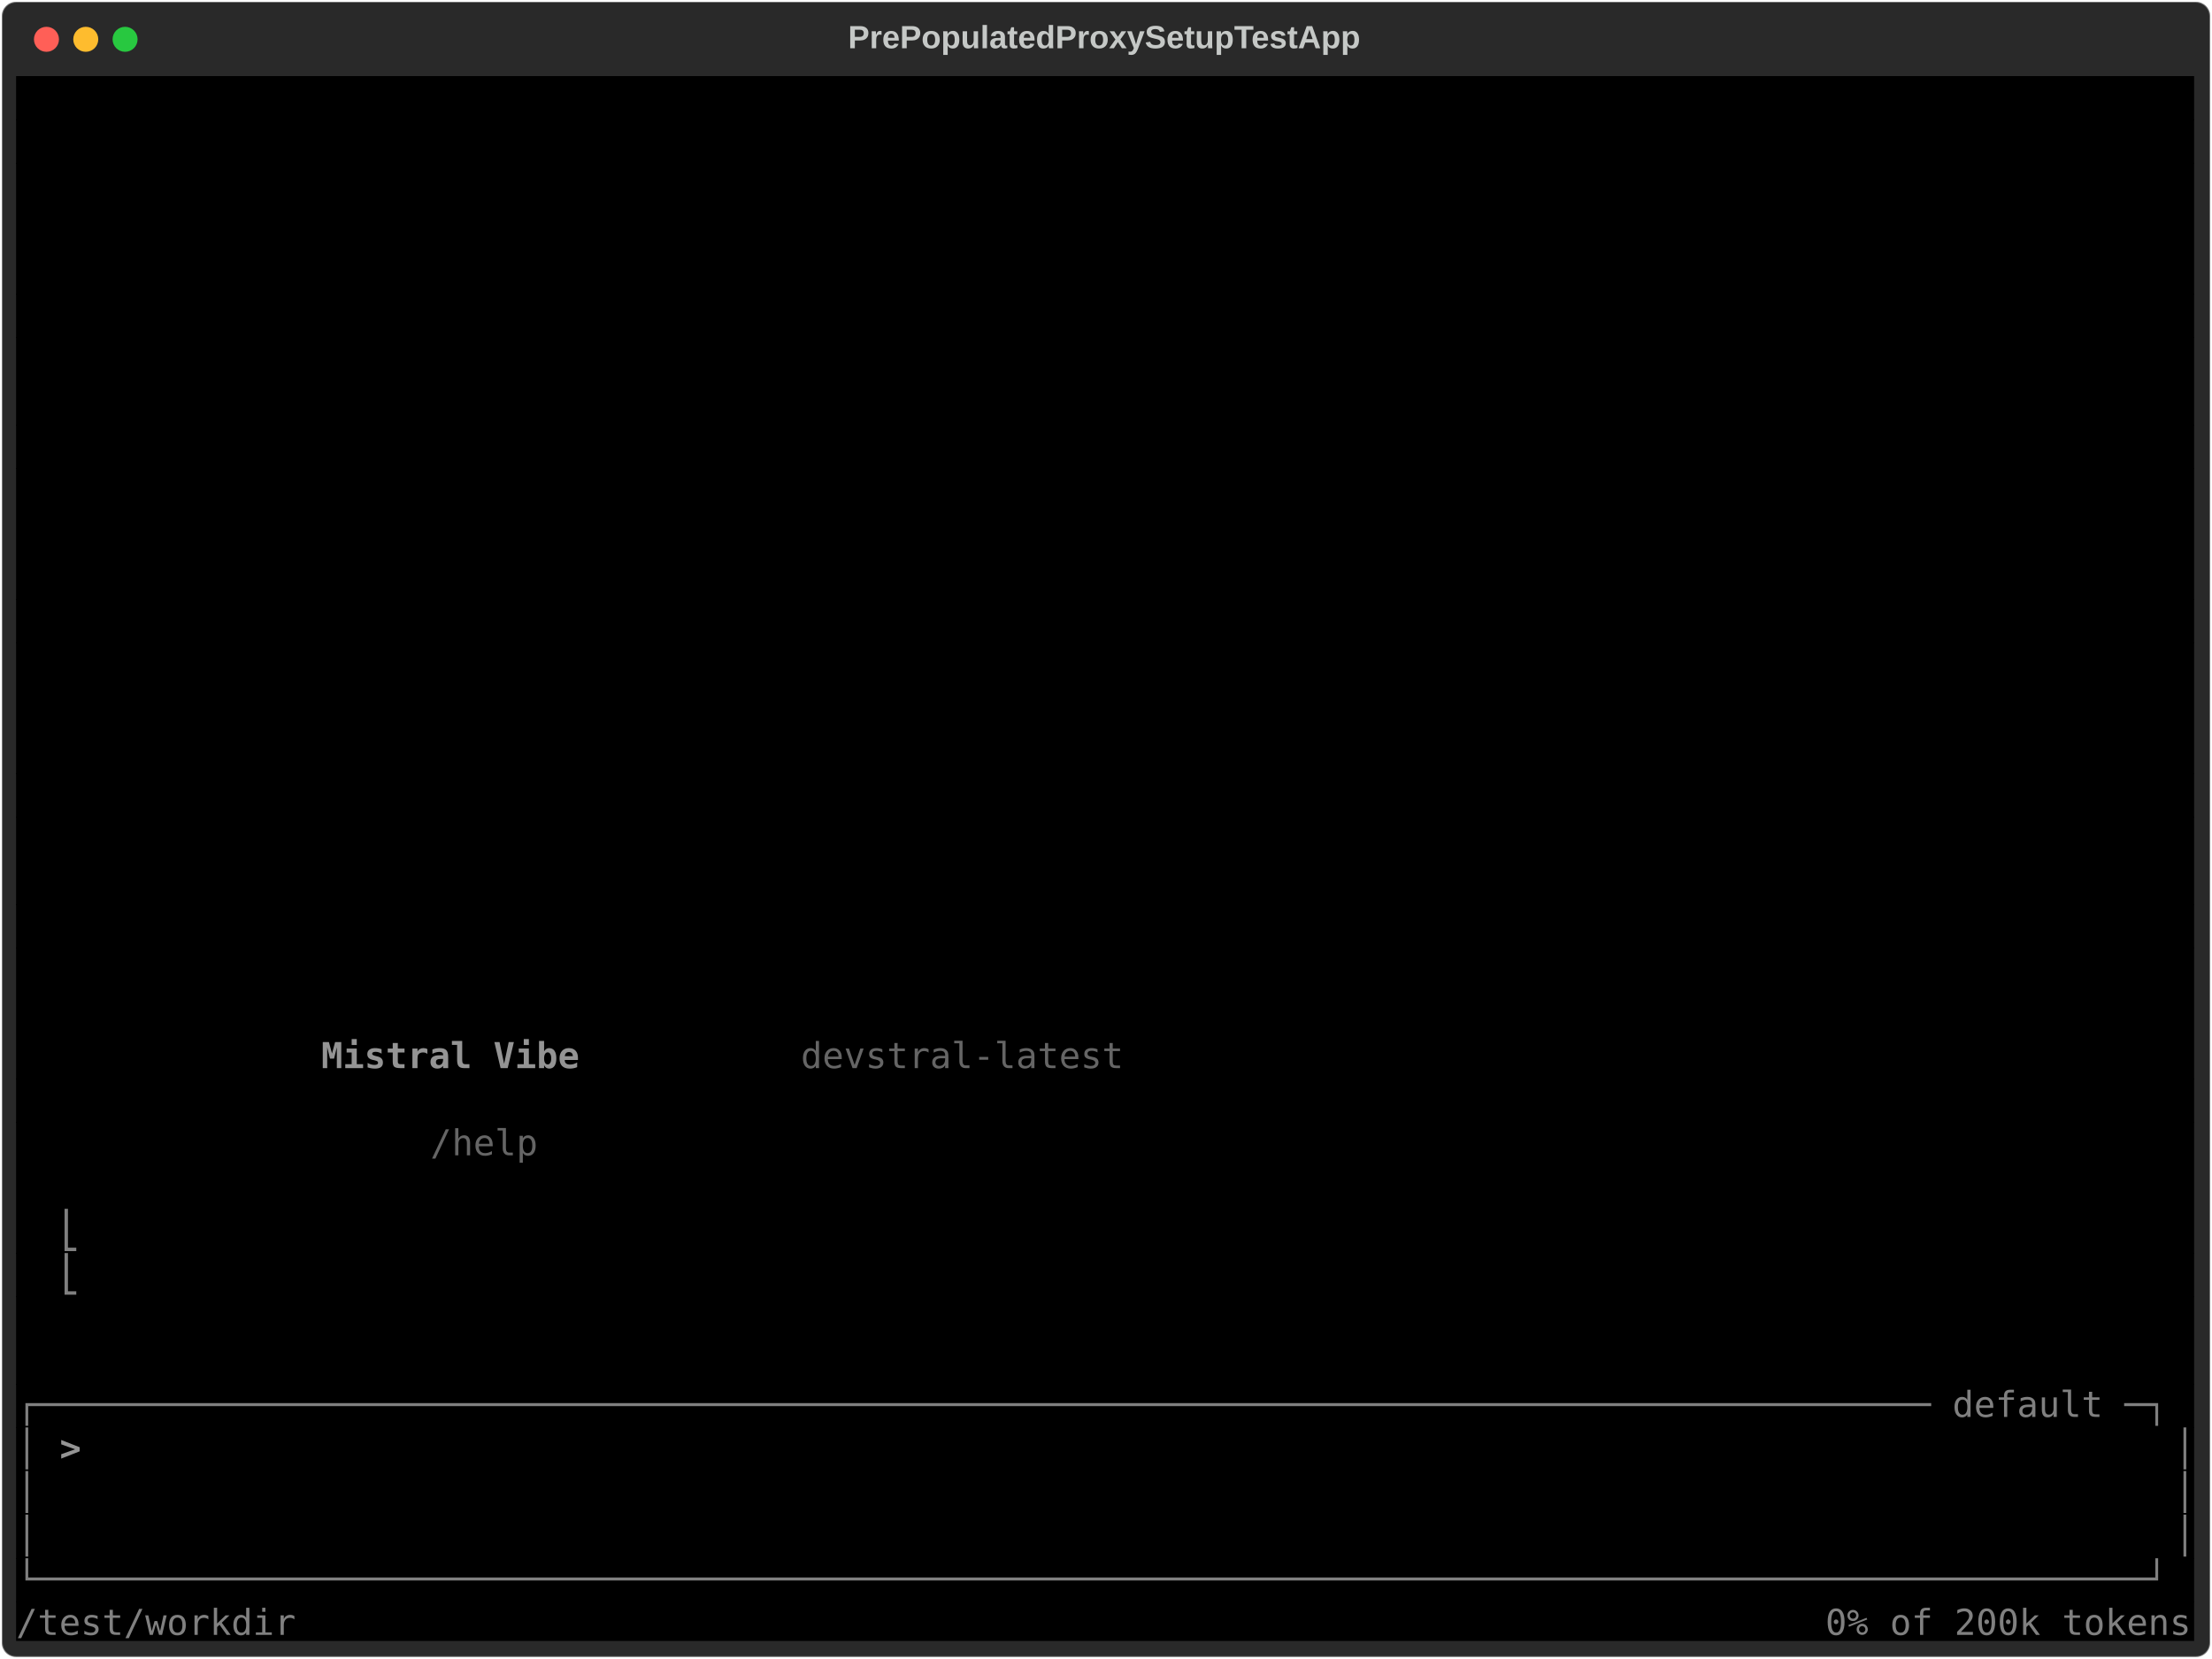
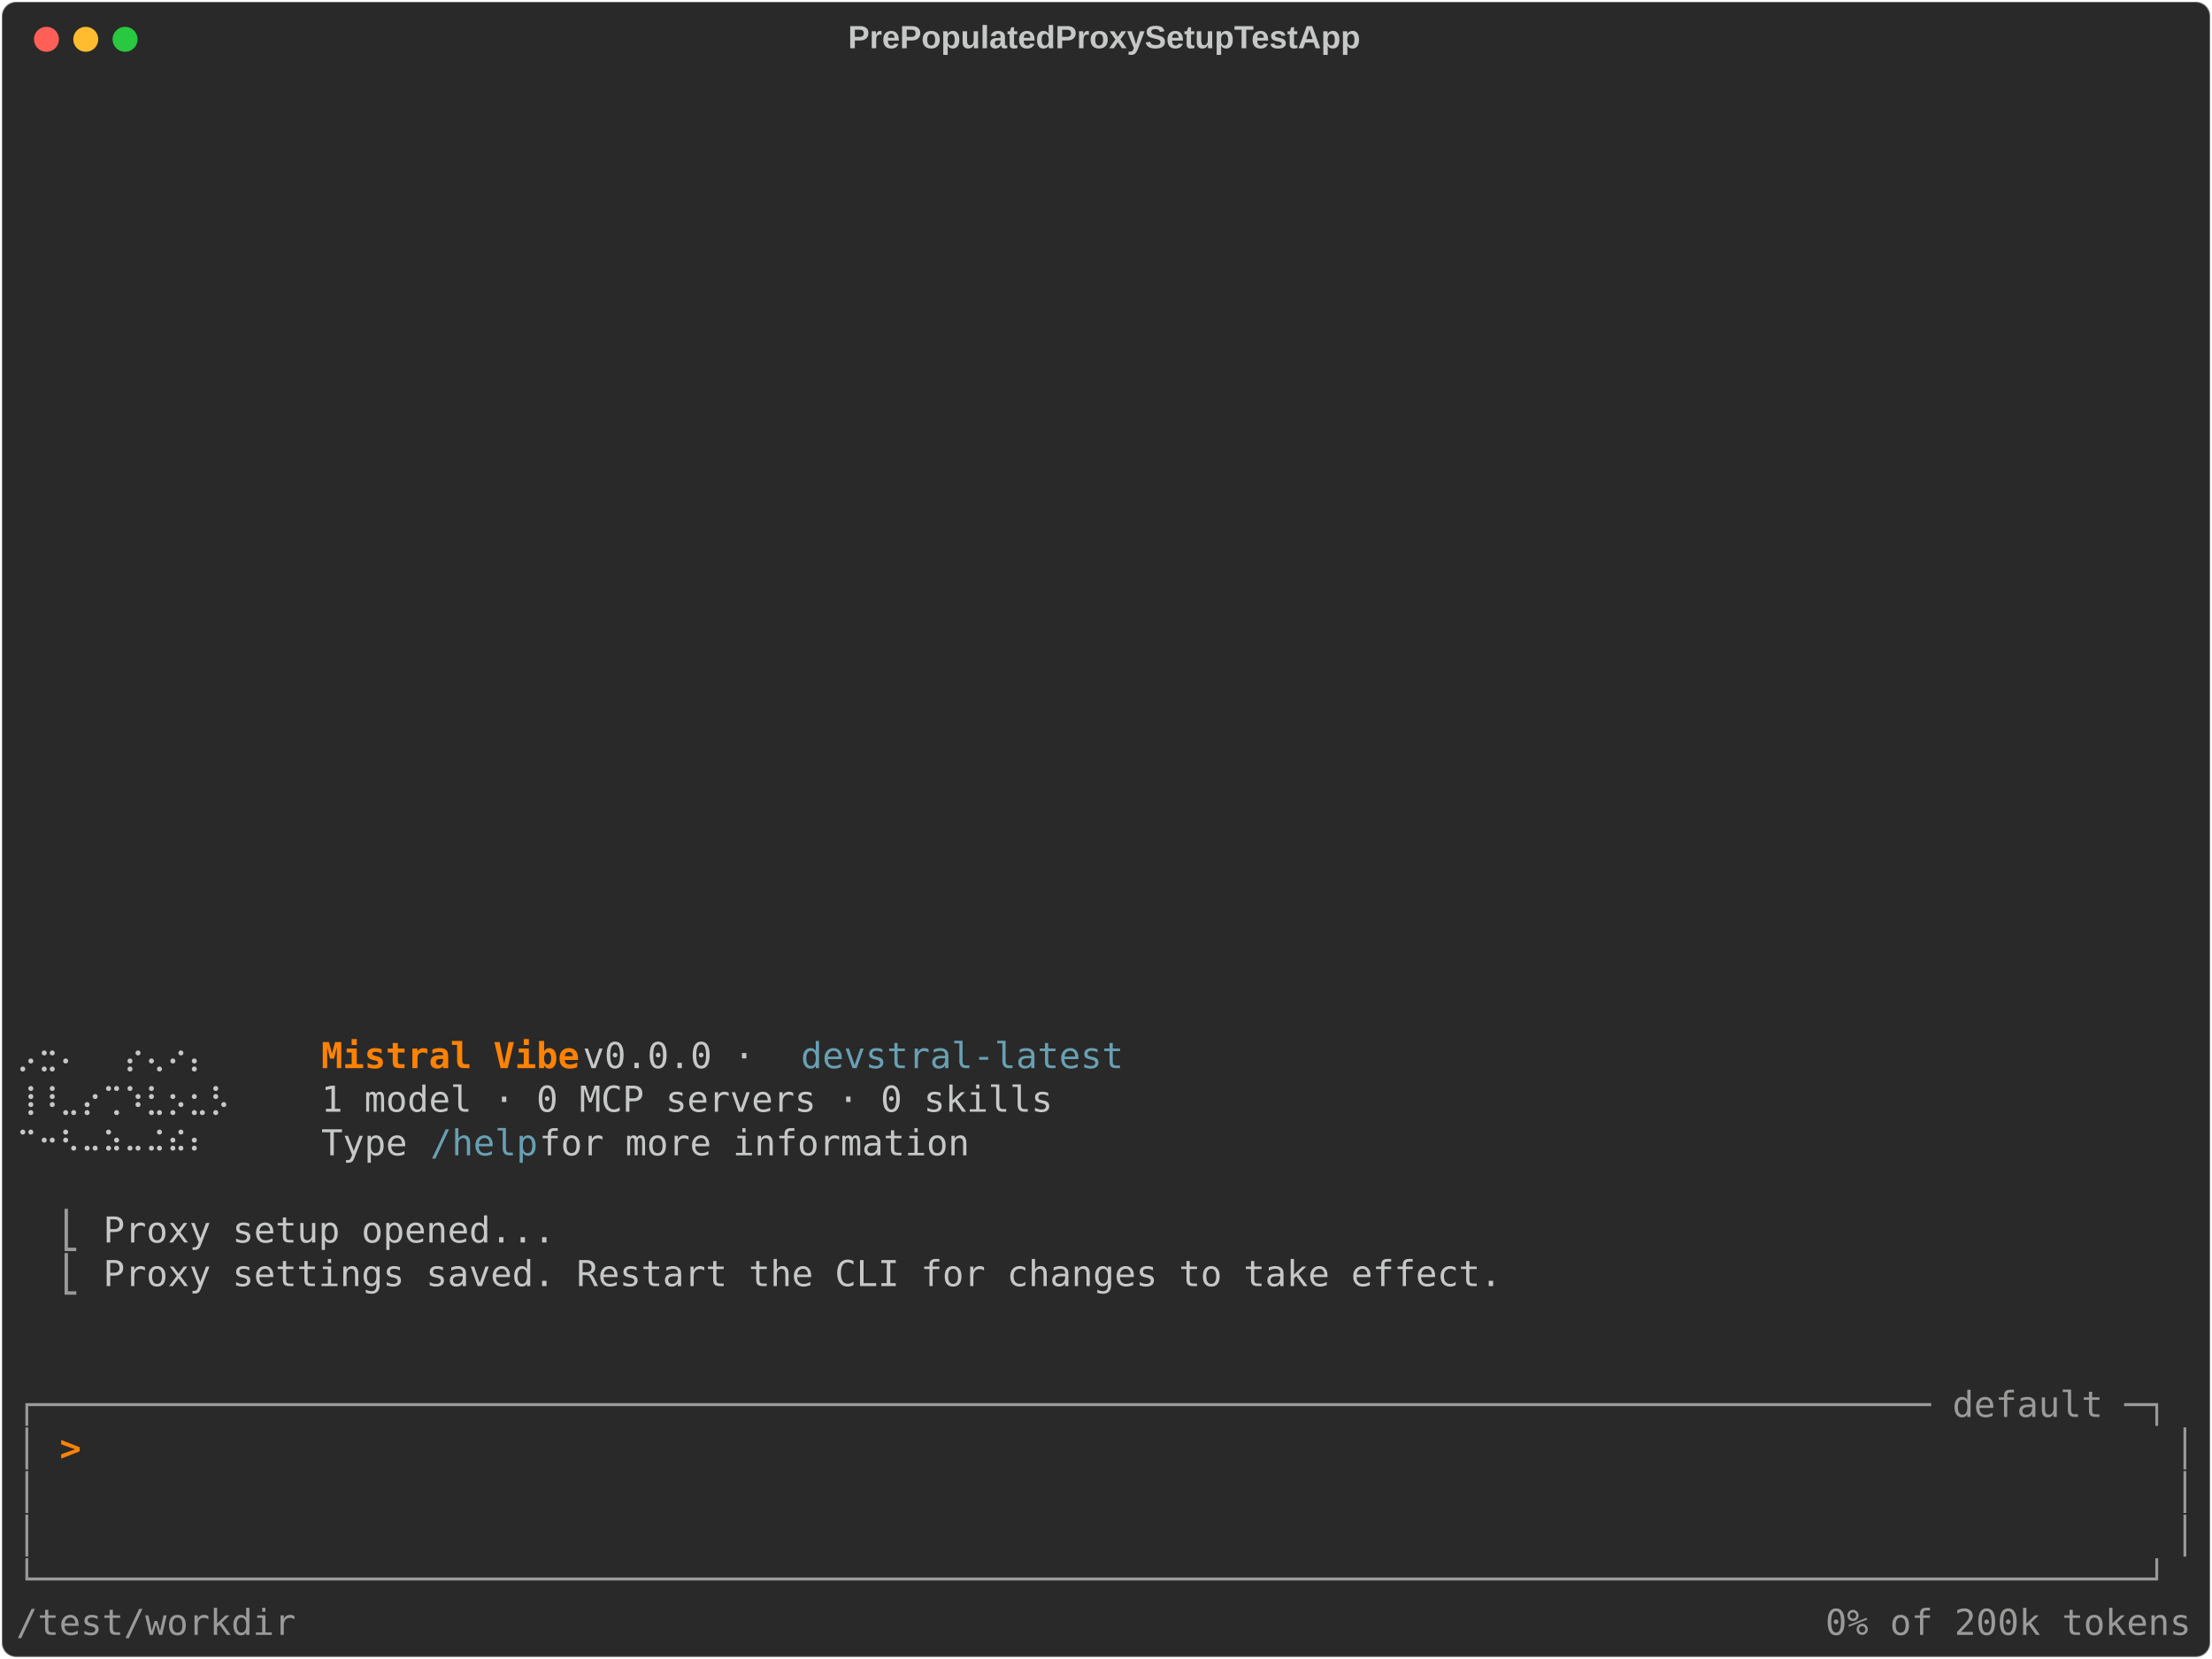
<svg xmlns="http://www.w3.org/2000/svg" class="rich-terminal" viewBox="0 0 1238 928.4">
  <style>

    @font-face {
        font-family: "Fira Code";
        src: local("FiraCode-Regular"),
                url("https://cdnjs.cloudflare.com/ajax/libs/firacode/6.2.0/woff2/FiraCode-Regular.woff2") format("woff2"),
                url("https://cdnjs.cloudflare.com/ajax/libs/firacode/6.2.0/woff/FiraCode-Regular.woff") format("woff");
        font-style: normal;
        font-weight: 400;
    }
    @font-face {
        font-family: "Fira Code";
        src: local("FiraCode-Bold"),
                url("https://cdnjs.cloudflare.com/ajax/libs/firacode/6.2.0/woff2/FiraCode-Bold.woff2") format("woff2"),
                url("https://cdnjs.cloudflare.com/ajax/libs/firacode/6.2.0/woff/FiraCode-Bold.woff") format("woff");
        font-style: bold;
        font-weight: 700;
    }

    .terminal-matrix {
        font-family: Fira Code, monospace;
        font-size: 20px;
        line-height: 24.4px;
        font-variant-east-asian: full-width;
    }

    .terminal-title {
        font-size: 18px;
        font-weight: bold;
        font-family: arial;
    }

    .terminal-r1 { fill: #c5c8c6 }
- .terminal-r2 { fill: #000000 }
- .terminal-r3 { fill: #949494;font-weight: bold }
- .terminal-r4 { fill: #656565 }
- .terminal-r5 { fill: #808080 }
+ .terminal-r2 { fill: #ff8205;font-weight: bold }
+ .terminal-r3 { fill: #68a0b3 }
+ .terminal-r4 { fill: #9a9b99 }
    </style>
  <defs>
    <clipPath id="terminal-clip-terminal">
      <rect x="0" y="0" width="1219.0" height="877.4" />
    </clipPath>
    <clipPath id="terminal-line-0">
      <rect x="0" y="1.5" width="1220" height="24.65" />
    </clipPath>
    <clipPath id="terminal-line-1">
      <rect x="0" y="25.9" width="1220" height="24.65" />
    </clipPath>
    <clipPath id="terminal-line-2">
      <rect x="0" y="50.3" width="1220" height="24.65" />
    </clipPath>
    <clipPath id="terminal-line-3">
      <rect x="0" y="74.7" width="1220" height="24.65" />
    </clipPath>
    <clipPath id="terminal-line-4">
      <rect x="0" y="99.1" width="1220" height="24.65" />
    </clipPath>
    <clipPath id="terminal-line-5">
      <rect x="0" y="123.5" width="1220" height="24.65" />
    </clipPath>
    <clipPath id="terminal-line-6">
      <rect x="0" y="147.9" width="1220" height="24.65" />
    </clipPath>
    <clipPath id="terminal-line-7">
      <rect x="0" y="172.3" width="1220" height="24.65" />
    </clipPath>
    <clipPath id="terminal-line-8">
      <rect x="0" y="196.7" width="1220" height="24.65" />
    </clipPath>
    <clipPath id="terminal-line-9">
      <rect x="0" y="221.1" width="1220" height="24.65" />
    </clipPath>
    <clipPath id="terminal-line-10">
      <rect x="0" y="245.5" width="1220" height="24.65" />
    </clipPath>
    <clipPath id="terminal-line-11">
      <rect x="0" y="269.9" width="1220" height="24.65" />
    </clipPath>
    <clipPath id="terminal-line-12">
      <rect x="0" y="294.3" width="1220" height="24.65" />
    </clipPath>
    <clipPath id="terminal-line-13">
      <rect x="0" y="318.7" width="1220" height="24.65" />
    </clipPath>
    <clipPath id="terminal-line-14">
      <rect x="0" y="343.1" width="1220" height="24.65" />
    </clipPath>
    <clipPath id="terminal-line-15">
      <rect x="0" y="367.5" width="1220" height="24.65" />
    </clipPath>
    <clipPath id="terminal-line-16">
      <rect x="0" y="391.9" width="1220" height="24.65" />
    </clipPath>
    <clipPath id="terminal-line-17">
      <rect x="0" y="416.3" width="1220" height="24.65" />
    </clipPath>
    <clipPath id="terminal-line-18">
      <rect x="0" y="440.7" width="1220" height="24.65" />
    </clipPath>
    <clipPath id="terminal-line-19">
      <rect x="0" y="465.1" width="1220" height="24.65" />
    </clipPath>
    <clipPath id="terminal-line-20">
      <rect x="0" y="489.5" width="1220" height="24.65" />
    </clipPath>
    <clipPath id="terminal-line-21">
      <rect x="0" y="513.9" width="1220" height="24.65" />
    </clipPath>
    <clipPath id="terminal-line-22">
      <rect x="0" y="538.3" width="1220" height="24.65" />
    </clipPath>
    <clipPath id="terminal-line-23">
      <rect x="0" y="562.7" width="1220" height="24.65" />
    </clipPath>
    <clipPath id="terminal-line-24">
      <rect x="0" y="587.1" width="1220" height="24.65" />
    </clipPath>
    <clipPath id="terminal-line-25">
      <rect x="0" y="611.5" width="1220" height="24.65" />
    </clipPath>
    <clipPath id="terminal-line-26">
      <rect x="0" y="635.9" width="1220" height="24.65" />
    </clipPath>
    <clipPath id="terminal-line-27">
      <rect x="0" y="660.3" width="1220" height="24.65" />
    </clipPath>
    <clipPath id="terminal-line-28">
      <rect x="0" y="684.7" width="1220" height="24.65" />
    </clipPath>
    <clipPath id="terminal-line-29">
      <rect x="0" y="709.1" width="1220" height="24.65" />
    </clipPath>
    <clipPath id="terminal-line-30">
      <rect x="0" y="733.5" width="1220" height="24.65" />
    </clipPath>
    <clipPath id="terminal-line-31">
      <rect x="0" y="757.9" width="1220" height="24.65" />
    </clipPath>
    <clipPath id="terminal-line-32">
      <rect x="0" y="782.3" width="1220" height="24.65" />
    </clipPath>
    <clipPath id="terminal-line-33">
      <rect x="0" y="806.7" width="1220" height="24.65" />
    </clipPath>
    <clipPath id="terminal-line-34">
      <rect x="0" y="831.1" width="1220" height="24.65" />
    </clipPath>
  </defs>
  <rect fill="#292929" stroke="rgba(255,255,255,0.35)" stroke-width="1" x="1" y="1" width="1236" height="926.4" rx="8" />
  <text class="terminal-title" fill="#c5c8c6" text-anchor="middle" x="618" y="27">PrePopulatedProxySetupTestApp</text>
  <g transform="translate(26,22)">
    <circle cx="0" cy="0" r="7" fill="#ff5f57" />
    <circle cx="22" cy="0" r="7" fill="#febc2e" />
    <circle cx="44" cy="0" r="7" fill="#28c840" />
  </g>
  <g transform="translate(9, 41)" clip-path="url(#terminal-clip-terminal)">
-     <rect fill="#000000" x="0" y="1.5" width="1220" height="24.65" shape-rendering="crispEdges" />
-     <rect fill="#000000" x="0" y="25.9" width="1220" height="24.65" shape-rendering="crispEdges" />
-     <rect fill="#000000" x="0" y="50.3" width="1220" height="24.65" shape-rendering="crispEdges" />
-     <rect fill="#000000" x="0" y="74.7" width="1220" height="24.65" shape-rendering="crispEdges" />
-     <rect fill="#000000" x="0" y="99.1" width="1220" height="24.65" shape-rendering="crispEdges" />
-     <rect fill="#000000" x="0" y="123.5" width="1220" height="24.65" shape-rendering="crispEdges" />
-     <rect fill="#000000" x="0" y="147.9" width="1220" height="24.65" shape-rendering="crispEdges" />
-     <rect fill="#000000" x="0" y="172.3" width="1220" height="24.65" shape-rendering="crispEdges" />
-     <rect fill="#000000" x="0" y="196.7" width="1220" height="24.65" shape-rendering="crispEdges" />
-     <rect fill="#000000" x="0" y="221.1" width="1220" height="24.65" shape-rendering="crispEdges" />
-     <rect fill="#000000" x="0" y="245.5" width="1220" height="24.65" shape-rendering="crispEdges" />
-     <rect fill="#000000" x="0" y="269.9" width="1220" height="24.65" shape-rendering="crispEdges" />
-     <rect fill="#000000" x="0" y="294.3" width="1220" height="24.65" shape-rendering="crispEdges" />
-     <rect fill="#000000" x="0" y="318.7" width="1220" height="24.65" shape-rendering="crispEdges" />
-     <rect fill="#000000" x="0" y="343.1" width="1220" height="24.65" shape-rendering="crispEdges" />
-     <rect fill="#000000" x="0" y="367.5" width="1220" height="24.65" shape-rendering="crispEdges" />
-     <rect fill="#000000" x="0" y="391.9" width="1220" height="24.65" shape-rendering="crispEdges" />
-     <rect fill="#000000" x="0" y="416.3" width="1220" height="24.65" shape-rendering="crispEdges" />
-     <rect fill="#000000" x="0" y="440.7" width="1220" height="24.65" shape-rendering="crispEdges" />
-     <rect fill="#000000" x="0" y="465.1" width="1220" height="24.65" shape-rendering="crispEdges" />
-     <rect fill="#000000" x="0" y="489.5" width="1220" height="24.65" shape-rendering="crispEdges" />
-     <rect fill="#000000" x="0" y="513.9" width="1220" height="24.65" shape-rendering="crispEdges" />
-     <rect fill="#000000" x="0" y="538.3" width="134.2" height="24.65" shape-rendering="crispEdges" />
-     <rect fill="#000000" x="134.2" y="538.3" width="36.6" height="24.65" shape-rendering="crispEdges" />
-     <rect fill="#000000" x="170.8" y="538.3" width="146.4" height="24.65" shape-rendering="crispEdges" />
-     <rect fill="#000000" x="317.2" y="538.3" width="122" height="24.65" shape-rendering="crispEdges" />
-     <rect fill="#000000" x="439.2" y="538.3" width="183" height="24.65" shape-rendering="crispEdges" />
-     <rect fill="#000000" x="622.2" y="538.3" width="597.8" height="24.65" shape-rendering="crispEdges" />
-     <rect fill="#000000" x="0" y="562.7" width="134.2" height="24.65" shape-rendering="crispEdges" />
-     <rect fill="#000000" x="134.2" y="562.7" width="36.6" height="24.65" shape-rendering="crispEdges" />
-     <rect fill="#000000" x="170.8" y="562.7" width="414.8" height="24.65" shape-rendering="crispEdges" />
-     <rect fill="#000000" x="585.6" y="562.7" width="48.8" height="24.65" shape-rendering="crispEdges" />
-     <rect fill="#000000" x="634.4" y="562.7" width="585.6" height="24.65" shape-rendering="crispEdges" />
-     <rect fill="#000000" x="0" y="587.1" width="134.2" height="24.65" shape-rendering="crispEdges" />
-     <rect fill="#000000" x="134.2" y="587.1" width="36.6" height="24.65" shape-rendering="crispEdges" />
-     <rect fill="#000000" x="170.8" y="587.1" width="61" height="24.65" shape-rendering="crispEdges" />
-     <rect fill="#000000" x="231.8" y="587.1" width="61" height="24.65" shape-rendering="crispEdges" />
-     <rect fill="#000000" x="292.8" y="587.1" width="256.2" height="24.65" shape-rendering="crispEdges" />
-     <rect fill="#000000" x="549" y="587.1" width="85.4" height="24.65" shape-rendering="crispEdges" />
-     <rect fill="#000000" x="634.4" y="587.1" width="585.6" height="24.65" shape-rendering="crispEdges" />
-     <rect fill="#000000" x="0" y="611.5" width="1220" height="24.65" shape-rendering="crispEdges" />
-     <rect fill="#000000" x="0" y="635.9" width="24.4" height="24.65" shape-rendering="crispEdges" />
-     <rect fill="#000000" x="24.4" y="635.9" width="12.2" height="24.65" shape-rendering="crispEdges" />
-     <rect fill="#000000" x="36.6" y="635.9" width="12.2" height="24.65" shape-rendering="crispEdges" />
-     <rect fill="#000000" x="48.8" y="635.9" width="256.2" height="24.65" shape-rendering="crispEdges" />
-     <rect fill="#000000" x="305" y="635.9" width="915" height="24.65" shape-rendering="crispEdges" />
-     <rect fill="#000000" x="0" y="660.3" width="24.4" height="24.65" shape-rendering="crispEdges" />
-     <rect fill="#000000" x="24.4" y="660.3" width="12.2" height="24.65" shape-rendering="crispEdges" />
-     <rect fill="#000000" x="36.6" y="660.3" width="12.2" height="24.65" shape-rendering="crispEdges" />
-     <rect fill="#000000" x="48.8" y="660.3" width="793" height="24.65" shape-rendering="crispEdges" />
-     <rect fill="#000000" x="841.8" y="660.3" width="378.2" height="24.65" shape-rendering="crispEdges" />
-     <rect fill="#000000" x="0" y="684.7" width="1220" height="24.65" shape-rendering="crispEdges" />
-     <rect fill="#000000" x="0" y="709.1" width="0" height="24.65" shape-rendering="crispEdges" />
-     <rect fill="#000000" x="0" y="709.1" width="1220" height="24.65" shape-rendering="crispEdges" />
-     <rect fill="#000000" x="0" y="733.5" width="1220" height="24.65" shape-rendering="crispEdges" />
-     <rect fill="#000000" x="0" y="757.9" width="12.2" height="24.65" shape-rendering="crispEdges" />
-     <rect fill="#000000" x="12.2" y="757.9" width="12.2" height="24.65" shape-rendering="crispEdges" />
-     <rect fill="#000000" x="24.4" y="757.9" width="12.2" height="24.65" shape-rendering="crispEdges" />
-     <rect fill="#000000" x="36.6" y="757.9" width="12.2" height="24.65" shape-rendering="crispEdges" />
-     <rect fill="#000000" x="48.8" y="757.9" width="1146.8" height="24.65" shape-rendering="crispEdges" />
-     <rect fill="#000000" x="1195.6" y="757.9" width="12.2" height="24.65" shape-rendering="crispEdges" />
-     <rect fill="#000000" x="1207.8" y="757.9" width="12.2" height="24.65" shape-rendering="crispEdges" />
-     <rect fill="#000000" x="0" y="782.3" width="12.2" height="24.65" shape-rendering="crispEdges" />
-     <rect fill="#000000" x="12.2" y="782.3" width="36.6" height="24.65" shape-rendering="crispEdges" />
-     <rect fill="#000000" x="48.8" y="782.3" width="1146.8" height="24.65" shape-rendering="crispEdges" />
-     <rect fill="#000000" x="1195.6" y="782.3" width="12.2" height="24.65" shape-rendering="crispEdges" />
-     <rect fill="#000000" x="1207.8" y="782.3" width="12.2" height="24.65" shape-rendering="crispEdges" />
-     <rect fill="#000000" x="0" y="806.7" width="12.2" height="24.65" shape-rendering="crispEdges" />
-     <rect fill="#000000" x="12.2" y="806.7" width="36.6" height="24.65" shape-rendering="crispEdges" />
-     <rect fill="#000000" x="48.8" y="806.7" width="1146.8" height="24.65" shape-rendering="crispEdges" />
-     <rect fill="#000000" x="1195.6" y="806.7" width="12.2" height="24.65" shape-rendering="crispEdges" />
-     <rect fill="#000000" x="1207.8" y="806.7" width="12.2" height="24.65" shape-rendering="crispEdges" />
-     <rect fill="#000000" x="0" y="831.1" width="1220" height="24.65" shape-rendering="crispEdges" />
-     <rect fill="#000000" x="0" y="855.5" width="158.6" height="24.65" shape-rendering="crispEdges" />
-     <rect fill="#000000" x="158.6" y="855.5" width="0" height="24.65" shape-rendering="crispEdges" />
-     <rect fill="#000000" x="158.6" y="855.5" width="854" height="24.65" shape-rendering="crispEdges" />
-     <rect fill="#000000" x="1012.6" y="855.5" width="207.4" height="24.65" shape-rendering="crispEdges" />
    <g class="terminal-matrix">
      <text class="terminal-r1" x="1220" y="20" textLength="12.2" clip-path="url(#terminal-line-0)">
</text>
      <text class="terminal-r1" x="1220" y="44.4" textLength="12.2" clip-path="url(#terminal-line-1)">
</text>
      <text class="terminal-r1" x="1220" y="68.8" textLength="12.2" clip-path="url(#terminal-line-2)">
</text>
      <text class="terminal-r1" x="1220" y="93.2" textLength="12.2" clip-path="url(#terminal-line-3)">
</text>
      <text class="terminal-r1" x="1220" y="117.6" textLength="12.2" clip-path="url(#terminal-line-4)">
</text>
      <text class="terminal-r1" x="1220" y="142" textLength="12.2" clip-path="url(#terminal-line-5)">
</text>
      <text class="terminal-r1" x="1220" y="166.4" textLength="12.2" clip-path="url(#terminal-line-6)">
</text>
      <text class="terminal-r1" x="1220" y="190.8" textLength="12.2" clip-path="url(#terminal-line-7)">
</text>
      <text class="terminal-r1" x="1220" y="215.2" textLength="12.2" clip-path="url(#terminal-line-8)">
</text>
      <text class="terminal-r1" x="1220" y="239.6" textLength="12.2" clip-path="url(#terminal-line-9)">
</text>
      <text class="terminal-r1" x="1220" y="264" textLength="12.2" clip-path="url(#terminal-line-10)">
</text>
      <text class="terminal-r1" x="1220" y="288.4" textLength="12.2" clip-path="url(#terminal-line-11)">
</text>
      <text class="terminal-r1" x="1220" y="312.8" textLength="12.2" clip-path="url(#terminal-line-12)">
</text>
      <text class="terminal-r1" x="1220" y="337.2" textLength="12.2" clip-path="url(#terminal-line-13)">
</text>
      <text class="terminal-r1" x="1220" y="361.6" textLength="12.2" clip-path="url(#terminal-line-14)">
</text>
      <text class="terminal-r1" x="1220" y="386" textLength="12.2" clip-path="url(#terminal-line-15)">
</text>
      <text class="terminal-r1" x="1220" y="410.4" textLength="12.2" clip-path="url(#terminal-line-16)">
</text>
      <text class="terminal-r1" x="1220" y="434.8" textLength="12.2" clip-path="url(#terminal-line-17)">
</text>
      <text class="terminal-r1" x="1220" y="459.2" textLength="12.2" clip-path="url(#terminal-line-18)">
</text>
      <text class="terminal-r1" x="1220" y="483.6" textLength="12.2" clip-path="url(#terminal-line-19)">
</text>
      <text class="terminal-r1" x="1220" y="508" textLength="12.2" clip-path="url(#terminal-line-20)">
</text>
      <text class="terminal-r1" x="1220" y="532.4" textLength="12.2" clip-path="url(#terminal-line-21)">
</text>
-       <text class="terminal-r2" x="0" y="556.8" textLength="134.2" clip-path="url(#terminal-line-22)">  ⡠⣒⠄  ⡔⢄⠔⡄</text>
-       <text class="terminal-r3" x="170.8" y="556.8" textLength="146.4" clip-path="url(#terminal-line-22)">Mistral Vibe</text>
-       <text class="terminal-r2" x="317.2" y="556.8" textLength="122" clip-path="url(#terminal-line-22)"> v0.0.0 · </text>
-       <text class="terminal-r4" x="439.2" y="556.8" textLength="183" clip-path="url(#terminal-line-22)">devstral-latest</text>
+       <text class="terminal-r1" x="0" y="556.8" textLength="134.2" clip-path="url(#terminal-line-22)">  ⡠⣒⠄  ⡔⢄⠔⡄</text>
+       <text class="terminal-r2" x="170.8" y="556.8" textLength="146.4" clip-path="url(#terminal-line-22)">Mistral Vibe</text>
+       <text class="terminal-r1" x="317.2" y="556.8" textLength="122" clip-path="url(#terminal-line-22)"> v0.0.0 · </text>
+       <text class="terminal-r3" x="439.2" y="556.8" textLength="183" clip-path="url(#terminal-line-22)">devstral-latest</text>
      <text class="terminal-r1" x="1220" y="556.8" textLength="12.2" clip-path="url(#terminal-line-22)">
</text>
-       <text class="terminal-r2" x="0" y="581.2" textLength="134.2" clip-path="url(#terminal-line-23)"> ⢸⠸⣀⡔⢉⠱⣃⡢⣂⡣</text>
-       <text class="terminal-r2" x="170.8" y="581.2" textLength="414.8" clip-path="url(#terminal-line-23)">1 model · 0 MCP servers · 0 skills</text>
+       <text class="terminal-r1" x="0" y="581.2" textLength="134.2" clip-path="url(#terminal-line-23)"> ⢸⠸⣀⡔⢉⠱⣃⡢⣂⡣</text>
+       <text class="terminal-r1" x="170.8" y="581.2" textLength="414.8" clip-path="url(#terminal-line-23)">1 model · 0 MCP servers · 0 skills</text>
      <text class="terminal-r1" x="1220" y="581.2" textLength="12.2" clip-path="url(#terminal-line-23)">
</text>
-       <text class="terminal-r2" x="0" y="605.6" textLength="134.2" clip-path="url(#terminal-line-24)">  ⠉⠒⠣⠤⠵⠤⠬⠮⠆</text>
-       <text class="terminal-r2" x="170.8" y="605.6" textLength="61" clip-path="url(#terminal-line-24)">Type </text>
-       <text class="terminal-r4" x="231.8" y="605.6" textLength="61" clip-path="url(#terminal-line-24)">/help</text>
-       <text class="terminal-r2" x="292.8" y="605.6" textLength="256.2" clip-path="url(#terminal-line-24)"> for more information</text>
+       <text class="terminal-r1" x="0" y="605.6" textLength="134.2" clip-path="url(#terminal-line-24)">  ⠉⠒⠣⠤⠵⠤⠬⠮⠆</text>
+       <text class="terminal-r1" x="170.8" y="605.6" textLength="61" clip-path="url(#terminal-line-24)">Type </text>
+       <text class="terminal-r3" x="231.8" y="605.6" textLength="61" clip-path="url(#terminal-line-24)">/help</text>
+       <text class="terminal-r1" x="292.8" y="605.6" textLength="256.2" clip-path="url(#terminal-line-24)"> for more information</text>
      <text class="terminal-r1" x="1220" y="605.6" textLength="12.2" clip-path="url(#terminal-line-24)">
</text>
      <text class="terminal-r1" x="1220" y="630" textLength="12.2" clip-path="url(#terminal-line-25)">
</text>
-       <text class="terminal-r5" x="24.4" y="654.4" textLength="12.2" clip-path="url(#terminal-line-26)">⎣</text>
-       <text class="terminal-r2" x="48.8" y="654.4" textLength="256.2" clip-path="url(#terminal-line-26)">Proxy setup opened...</text>
+       <text class="terminal-r4" x="24.4" y="654.4" textLength="12.2" clip-path="url(#terminal-line-26)">⎣</text>
+       <text class="terminal-r1" x="48.8" y="654.4" textLength="256.2" clip-path="url(#terminal-line-26)">Proxy setup opened...</text>
      <text class="terminal-r1" x="1220" y="654.4" textLength="12.2" clip-path="url(#terminal-line-26)">
</text>
-       <text class="terminal-r5" x="24.4" y="678.8" textLength="12.2" clip-path="url(#terminal-line-27)">⎣</text>
-       <text class="terminal-r2" x="48.8" y="678.8" textLength="793" clip-path="url(#terminal-line-27)">Proxy settings saved. Restart the CLI for changes to take effect.</text>
+       <text class="terminal-r4" x="24.4" y="678.8" textLength="12.2" clip-path="url(#terminal-line-27)">⎣</text>
+       <text class="terminal-r1" x="48.8" y="678.8" textLength="793" clip-path="url(#terminal-line-27)">Proxy settings saved. Restart the CLI for changes to take effect.</text>
      <text class="terminal-r1" x="1220" y="678.8" textLength="12.2" clip-path="url(#terminal-line-27)">
</text>
      <text class="terminal-r1" x="1220" y="703.2" textLength="12.2" clip-path="url(#terminal-line-28)">
</text>
      <text class="terminal-r1" x="1220" y="727.6" textLength="12.2" clip-path="url(#terminal-line-29)">
</text>
-       <text class="terminal-r5" x="0" y="752" textLength="1220" clip-path="url(#terminal-line-30)">┌──────────────────────────────────────────────────────────────────────────────────────── default ─┐</text>
+       <text class="terminal-r4" x="0" y="752" textLength="1220" clip-path="url(#terminal-line-30)">┌──────────────────────────────────────────────────────────────────────────────────────── default ─┐</text>
      <text class="terminal-r1" x="1220" y="752" textLength="12.2" clip-path="url(#terminal-line-30)">
</text>
-       <text class="terminal-r5" x="0" y="776.4" textLength="12.2" clip-path="url(#terminal-line-31)">│</text>
-       <text class="terminal-r3" x="24.4" y="776.4" textLength="12.2" clip-path="url(#terminal-line-31)">&gt;</text>
-       <text class="terminal-r5" x="1207.8" y="776.4" textLength="12.2" clip-path="url(#terminal-line-31)">│</text>
+       <text class="terminal-r4" x="0" y="776.4" textLength="12.2" clip-path="url(#terminal-line-31)">│</text>
+       <text class="terminal-r2" x="24.4" y="776.4" textLength="12.2" clip-path="url(#terminal-line-31)">&gt;</text>
+       <text class="terminal-r4" x="1207.8" y="776.4" textLength="12.2" clip-path="url(#terminal-line-31)">│</text>
      <text class="terminal-r1" x="1220" y="776.4" textLength="12.2" clip-path="url(#terminal-line-31)">
</text>
-       <text class="terminal-r5" x="0" y="800.8" textLength="12.2" clip-path="url(#terminal-line-32)">│</text>
-       <text class="terminal-r5" x="1207.8" y="800.8" textLength="12.2" clip-path="url(#terminal-line-32)">│</text>
+       <text class="terminal-r4" x="0" y="800.8" textLength="12.2" clip-path="url(#terminal-line-32)">│</text>
+       <text class="terminal-r4" x="1207.8" y="800.8" textLength="12.2" clip-path="url(#terminal-line-32)">│</text>
      <text class="terminal-r1" x="1220" y="800.8" textLength="12.2" clip-path="url(#terminal-line-32)">
</text>
-       <text class="terminal-r5" x="0" y="825.2" textLength="12.2" clip-path="url(#terminal-line-33)">│</text>
-       <text class="terminal-r5" x="1207.8" y="825.2" textLength="12.2" clip-path="url(#terminal-line-33)">│</text>
+       <text class="terminal-r4" x="0" y="825.2" textLength="12.2" clip-path="url(#terminal-line-33)">│</text>
+       <text class="terminal-r4" x="1207.8" y="825.2" textLength="12.2" clip-path="url(#terminal-line-33)">│</text>
      <text class="terminal-r1" x="1220" y="825.2" textLength="12.2" clip-path="url(#terminal-line-33)">
</text>
-       <text class="terminal-r5" x="0" y="849.6" textLength="1220" clip-path="url(#terminal-line-34)">└──────────────────────────────────────────────────────────────────────────────────────────────────┘</text>
+       <text class="terminal-r4" x="0" y="849.6" textLength="1220" clip-path="url(#terminal-line-34)">└──────────────────────────────────────────────────────────────────────────────────────────────────┘</text>
      <text class="terminal-r1" x="1220" y="849.6" textLength="12.2" clip-path="url(#terminal-line-34)">
</text>
-       <text class="terminal-r5" x="0" y="874" textLength="158.6" clip-path="url(#terminal-line-35)">/test/workdir</text>
-       <text class="terminal-r5" x="1012.6" y="874" textLength="207.4" clip-path="url(#terminal-line-35)">0% of 200k tokens</text>
+       <text class="terminal-r4" x="0" y="874" textLength="158.6" clip-path="url(#terminal-line-35)">/test/workdir</text>
+       <text class="terminal-r4" x="1012.6" y="874" textLength="207.4" clip-path="url(#terminal-line-35)">0% of 200k tokens</text>
    </g>
  </g>
</svg>
